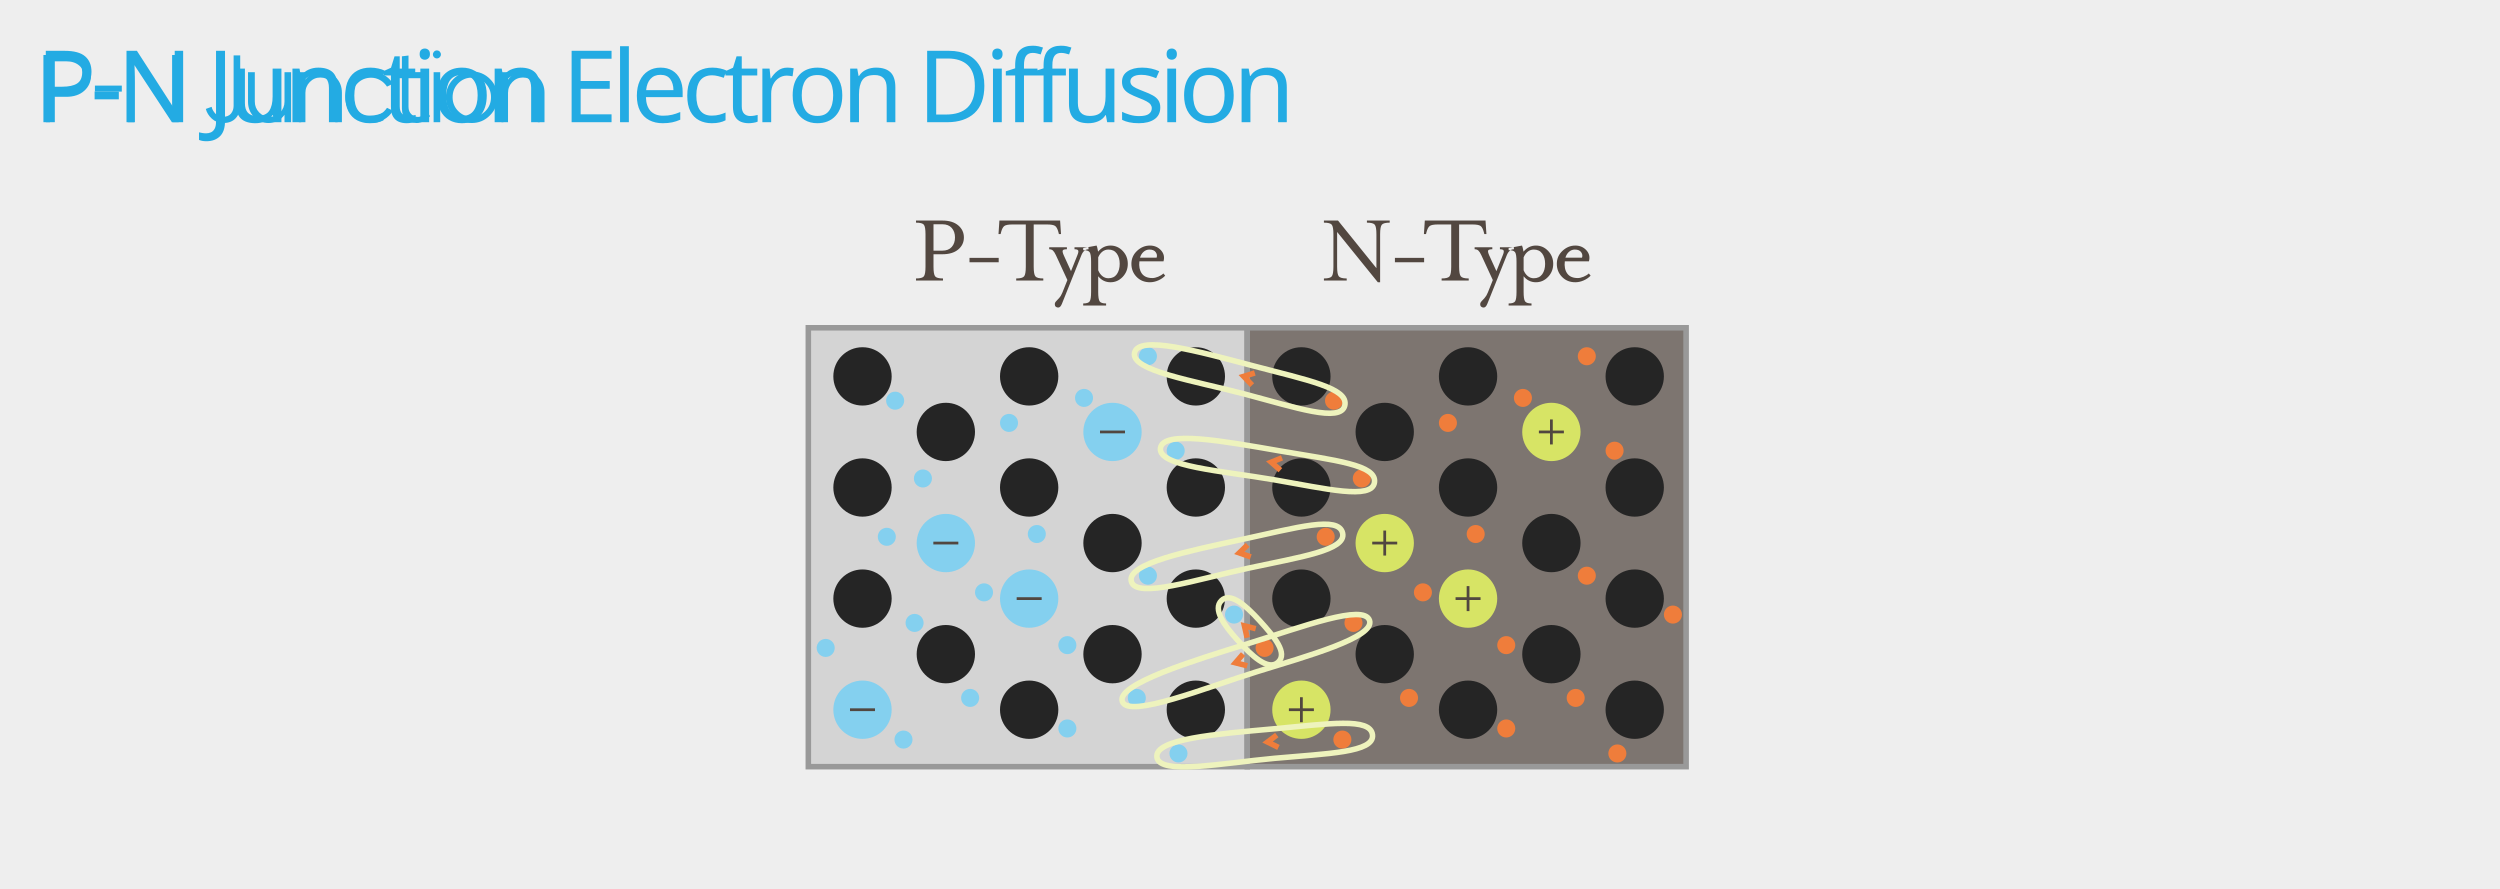
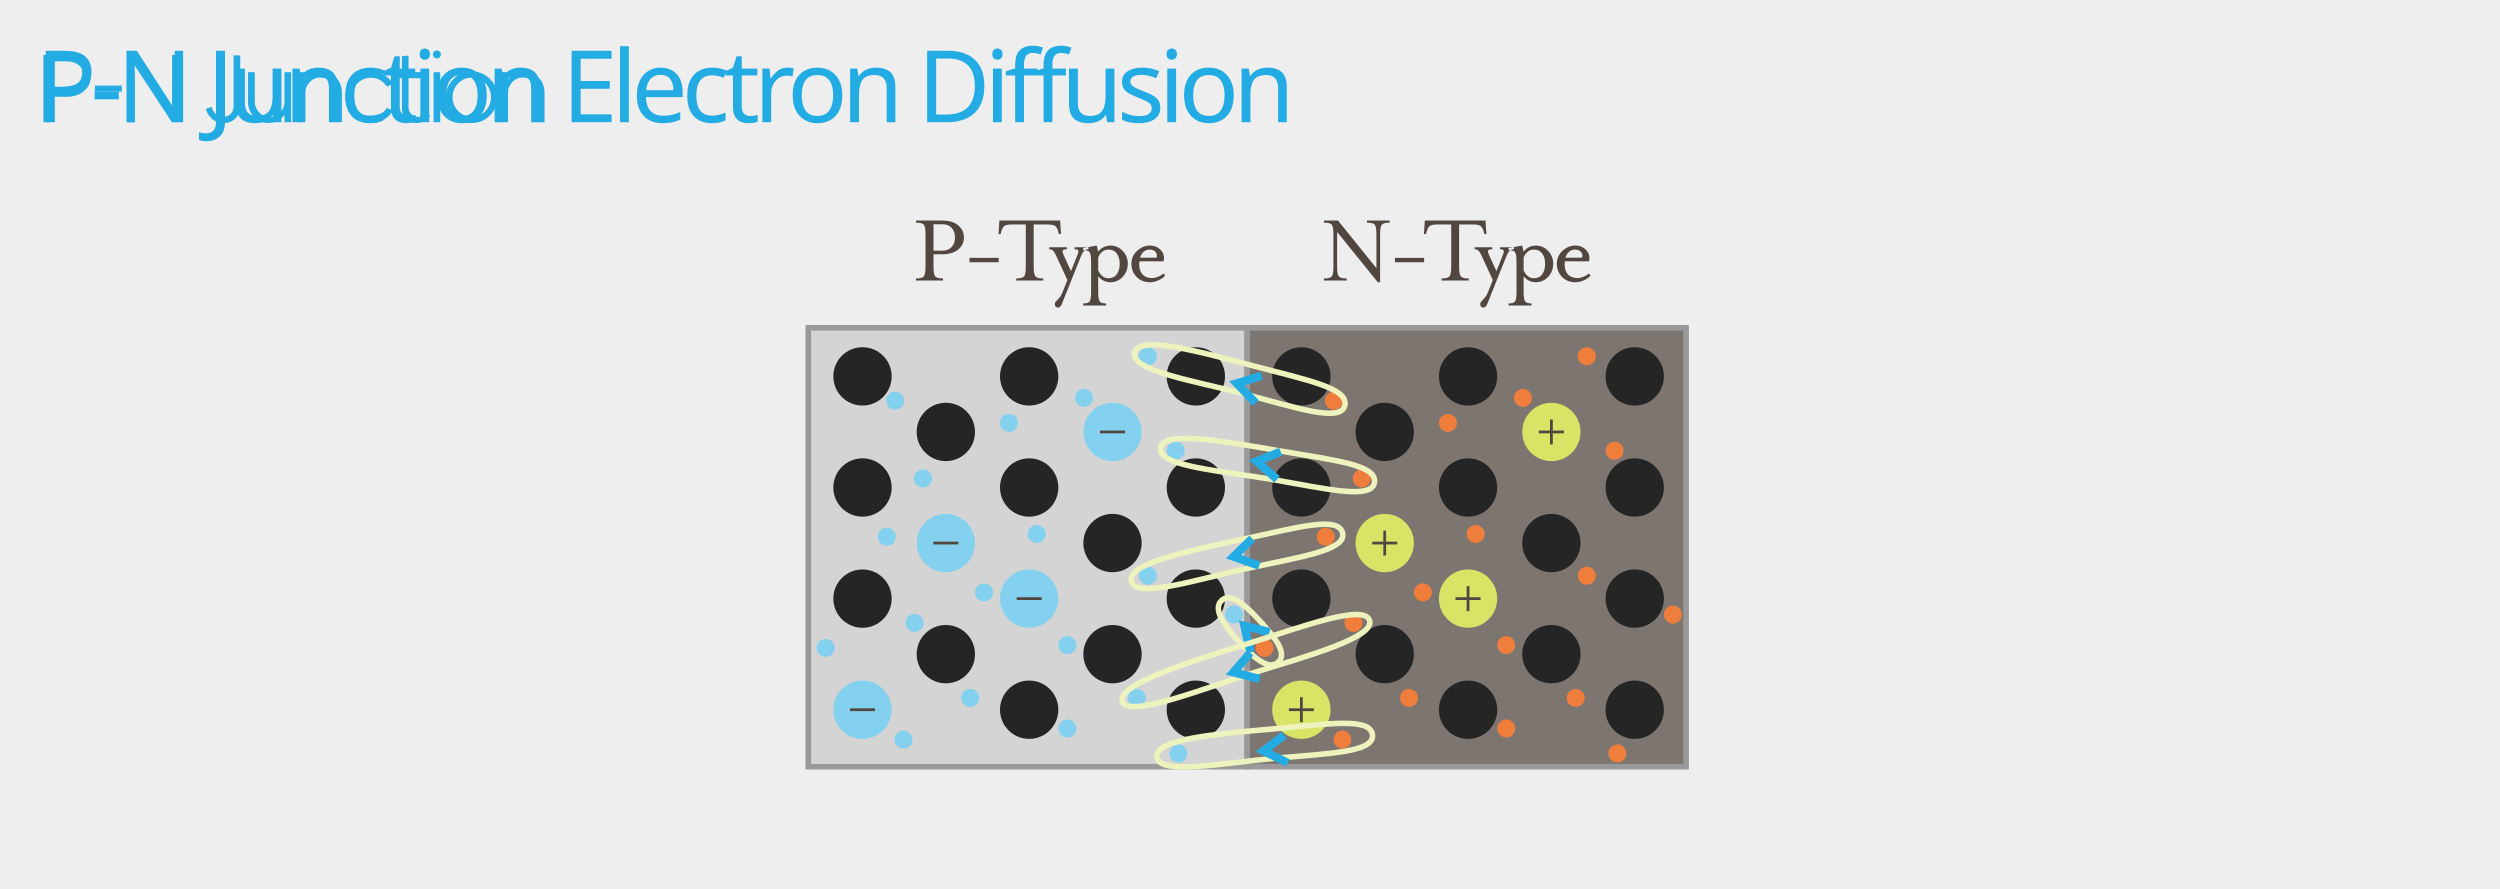
<svg xmlns="http://www.w3.org/2000/svg" width="900px" height="320px" viewBox="0 0 900 320" version="1.1">
  <g id="P-N_Junction_Electron_Diffusion" stroke="none" stroke-width="1" fill="none" fill-rule="evenodd">
    <rect id="Rectangle" fill="#EEEEEE" x="0" y="0" width="900" height="430" />
    <g id="Illustration" transform="translate(290, 76)">
      <g id="Lattice-Junction">
        <g id="P-Type-Lattice" transform="translate(0, 41)">
          <rect id="Rectangle" stroke="#999999" stroke-width="2" fill="#D4D4D4" x="1" y="1" width="158" height="158" />
          <circle id="Oval-Copy-3" fill="#252525" cx="20.5" cy="18.5" r="10.5" />
          <circle id="Oval-Copy-5" fill="#252525" cx="20.5" cy="58.5" r="10.5" />
          <circle id="Oval-Copy-6" fill="#252525" cx="20.5" cy="98.5" r="10.5" />
          <circle id="Oval-Copy-10" fill="#252525" cx="50.5" cy="38.5" r="10.5" />
          <circle id="Oval-Copy-8" fill="#252525" cx="50.5" cy="118.5" r="10.5" />
          <g id="Negative-Ion" transform="translate(100, 28)">
            <circle id="Oval-Copy-26" fill="#84D0EF" cx="10.5" cy="10.5" r="10.5" />
            <rect id="Rectangle" fill="#524740" x="6" y="10" width="9" height="1" />
          </g>
          <circle id="Oval-Copy-25" fill="#252525" cx="110.5" cy="78.5" r="10.5" />
          <circle id="Oval-Copy-24" fill="#252525" cx="110.5" cy="118.5" r="10.5" />
          <g id="Negative-Ion" transform="translate(40, 68)">
            <circle id="Oval-Copy-9" fill="#84D0EF" cx="10.5" cy="10.5" r="10.5" />
            <rect id="Rectangle" fill="#524740" x="6" y="10" width="9" height="1" />
          </g>
          <g id="Negative-Ion" transform="translate(10, 128)">
            <circle id="Oval-Copy-7" fill="#84D0EF" cx="10.5" cy="10.5" r="10.5" />
            <rect id="Rectangle" fill="#524740" x="6" y="10" width="9" height="1" />
          </g>
          <circle id="Oval-Copy-23" fill="#252525" cx="80.5" cy="18.5" r="10.5" />
          <circle id="Oval-Copy-22" fill="#252525" cx="80.5" cy="58.5" r="10.5" />
          <g id="Negative-Ion" transform="translate(70, 88)">
            <circle id="Oval-Copy-21" fill="#84D0EF" cx="10.5" cy="10.5" r="10.5" />
            <rect id="Rectangle" fill="#524740" x="6" y="10" width="9" height="1" />
          </g>
          <circle id="Oval-Copy-20" fill="#252525" cx="80.5" cy="138.5" r="10.5" />
          <circle id="Oval-Copy-30" fill="#252525" cx="140.5" cy="18.5" r="10.5" />
          <circle id="Oval-Copy-29" fill="#252525" cx="140.5" cy="58.5" r="10.5" />
          <circle id="Oval-Copy-28" fill="#252525" cx="140.5" cy="98.5" r="10.5" />
          <circle id="Oval-Copy-27" fill="#252525" cx="140.5" cy="138.5" r="10.5" />
          <g id="Little-Ones" transform="translate(4, 8)" fill="#84D0EF">
            <circle id="Oval-Copy-31" cx="25.25" cy="68.25" r="3.25" />
            <circle id="Oval-Copy-32" cx="38.25" cy="47.25" r="3.25" />
            <circle id="Oval-Copy-33" cx="28.25" cy="19.25" r="3.25" />
            <circle id="Oval-Copy-34" cx="69.25" cy="27.25" r="3.25" />
            <circle id="Oval-Copy-35" cx="79.25" cy="67.25" r="3.25" />
            <circle id="Oval-Copy-36" cx="60.25" cy="88.25" r="3.25" />
            <circle id="Oval-Copy-37" cx="35.25" cy="99.25" r="3.25" />
            <circle id="Oval-Copy-38" cx="31.25" cy="141.25" r="3.25" />
            <circle id="Oval-Copy-39" cx="3.25" cy="108.25" r="3.25" />
            <circle id="Oval-Copy-40" cx="55.25" cy="126.25" r="3.25" />
            <circle id="Oval-Copy-41" cx="115.25" cy="126.25" r="3.25" />
            <circle id="Oval-Copy-42" cx="90.25" cy="107.25" r="3.25" />
            <circle id="Oval-Copy-43" cx="90.25" cy="137.25" r="3.25" />
            <circle id="Oval-Copy-44" cx="130.25" cy="146.25" r="3.25" />
            <circle id="Oval-Copy-45" cx="150.25" cy="96.25" r="3.25" />
            <circle id="Oval-Copy-46" cx="119.25" cy="82.25" r="3.25" />
            <circle id="Oval-Copy-47" cx="129.25" cy="37.25" r="3.25" />
            <circle id="Oval-Copy-48" cx="119.25" cy="3.25" r="3.25" />
            <circle id="Oval-Copy-49" cx="96.25" cy="18.25" r="3.25" />
          </g>
        </g>
        <g id="N-Type-Lattice" transform="translate(103, 7)">
          <rect id="Rectangle" stroke="#999999" stroke-width="2" fill="#7D7570" x="56" y="35" width="158" height="158" />
          <circle id="Oval-Copy-3" fill="#252525" cx="75.5" cy="52.5" r="10.5" />
          <circle id="Oval-Copy-5" fill="#252525" cx="75.5" cy="92.5" r="10.5" />
          <circle id="Oval-Copy-6" fill="#252525" cx="75.5" cy="132.5" r="10.5" />
          <circle id="Oval-Copy-10" fill="#252525" cx="105.5" cy="72.5" r="10.5" />
          <g id="Positive-Ion" transform="translate(95, 102)">
            <circle id="Oval-Copy-9" fill="#D7E465" cx="10.5" cy="10.5" r="10.5" />
            <path d="M10,10 L10,6 L11,6 L11,10 L15,10 L15,11 L11,11 L11,15 L10,15 L10,11 L6,11 L6,10 L10,10 Z" id="Combined-Shape" fill="#524740" />
          </g>
          <circle id="Oval-Copy-8" fill="#252525" cx="105.5" cy="152.5" r="10.5" />
          <g id="Positive-Ion" transform="translate(155, 62)">
            <circle id="Oval-Copy-26" fill="#D7E465" cx="10.5" cy="10.5" r="10.5" />
            <path d="M10,10 L10,6 L11,6 L11,10 L15,10 L15,11 L11,11 L11,15 L10,15 L10,11 L6,11 L6,10 L10,10 Z" id="Combined-Shape" fill="#524740" />
          </g>
          <circle id="Oval-Copy-25" fill="#252525" cx="165.5" cy="112.5" r="10.5" />
          <circle id="Oval-Copy-24" fill="#252525" cx="165.5" cy="152.5" r="10.5" />
          <g id="Positive-Ion" transform="translate(65, 162)">
            <circle id="Oval-Copy-7" fill="#D7E465" cx="10.5" cy="10.5" r="10.5" />
            <path d="M10,10 L10,6 L11,6 L11,10 L15,10 L15,11 L11,11 L11,15 L10,15 L10,11 L6,11 L6,10 L10,10 Z" id="Combined-Shape" fill="#524740" />
          </g>
          <circle id="Oval-Copy-23" fill="#252525" cx="135.5" cy="52.5" r="10.5" />
          <circle id="Oval-Copy-22" fill="#252525" cx="135.5" cy="92.5" r="10.5" />
          <g id="Positive-Ion" transform="translate(125, 122)">
            <circle id="Oval-Copy-21" fill="#D7E465" cx="10.5" cy="10.5" r="10.5" />
            <path d="M10,10 L10,6 L11,6 L11,10 L15,10 L15,11 L11,11 L11,15 L10,15 L10,11 L6,11 L6,10 L10,10 Z" id="Combined-Shape" fill="#524740" />
          </g>
          <circle id="Oval-Copy-20" fill="#252525" cx="135.5" cy="172.5" r="10.5" />
          <circle id="Oval-Copy-30" fill="#252525" cx="195.5" cy="52.5" r="10.5" />
          <circle id="Oval-Copy-29" fill="#252525" cx="195.5" cy="92.5" r="10.5" />
          <circle id="Oval-Copy-28" fill="#252525" cx="195.5" cy="132.5" r="10.5" />
          <circle id="Oval-Copy-27" fill="#252525" cx="195.5" cy="172.5" r="10.5" />
          <g id="Little-ones" transform="translate(59, 42)" fill="#EF7D3B">
            <circle id="Oval-Copy-31" cx="25.25" cy="68.25" r="3.25" />
            <circle id="Oval-Copy-32" cx="38.25" cy="47.25" r="3.25" />
            <circle id="Oval-Copy-33" cx="28.25" cy="19.25" r="3.25" />
            <circle id="Oval-Copy-34" cx="69.25" cy="27.25" r="3.25" />
            <circle id="Oval-Copy-35" cx="79.25" cy="67.25" r="3.25" />
            <circle id="Oval-Copy-36" cx="60.25" cy="88.25" r="3.25" />
            <circle id="Oval-Copy-37" cx="35.25" cy="99.25" r="3.25" />
            <circle id="Oval-Copy-38" cx="31.25" cy="141.25" r="3.25" />
            <circle id="Oval-Copy-39" cx="3.25" cy="108.25" r="3.25" />
            <circle id="Oval-Copy-40" cx="55.25" cy="126.25" r="3.25" />
            <circle id="Oval-Copy-41" cx="115.25" cy="126.25" r="3.25" />
            <circle id="Oval-Copy-42" cx="90.25" cy="107.25" r="3.25" />
            <circle id="Oval-Copy-43" cx="90.25" cy="137.25" r="3.25" />
            <circle id="Oval-Copy-44" cx="130.25" cy="146.25" r="3.25" />
            <circle id="Oval-Copy-45" cx="150.25" cy="96.25" r="3.25" />
            <circle id="Oval-Copy-46" cx="119.25" cy="82.25" r="3.25" />
            <circle id="Oval-Copy-47" cx="129.25" cy="37.25" r="3.25" />
            <circle id="Oval-Copy-48" cx="119.25" cy="3.25" r="3.25" />
            <circle id="Oval-Copy-49" cx="96.25" cy="18.25" r="3.25" />
          </g>
-           <g id="Group" transform="translate(45, 132)" stroke-width="2">
-             <path d="M1.713,1.213 C-1.424,4.3 2.566,9.987 7.547,15.477 C12.529,20.968 18.501,26.704 22.104,23.427 C25.708,20.15 20.837,14.356 15.492,8.465 C10.147,2.574 4.85,-1.874 1.713,1.213 Z" id="Path-2" stroke="#EEF3BD" />
-             <polyline id="Path-6" stroke="#EF7D3B" points="10.965 14.591 10 10.318 14.059 11.321" />
+           <g id="Group" transform="translate(45, 132)">
+             <path d="M1.713,1.213 C-1.424,4.3 2.566,9.987 7.547,15.477 C12.529,20.968 18.501,26.704 22.104,23.427 C25.708,20.15 20.837,14.356 15.492,8.465 C10.147,2.574 4.85,-1.874 1.713,1.213 Z" id="Path-2" stroke="#EEF3BD" stroke-width="2" />
+             <polyline id="Path-6" stroke="#23ABE3" stroke-width="3" points="12.155 19.856 10 10.318 19.059 12.557" />
          </g>
-           <g id="Group-Copy" transform="translate(13, 78)" stroke-width="2">
-             <path d="M12.696,10.883 C7.95,15.552 25.243,31.042 37.918,45.012 C50.594,58.982 61.173,72.46 65.818,68.032 C70.463,63.603 59.623,53.165 45.863,38 C32.103,22.835 17.441,6.213 12.696,10.883 Z" id="Path-2" stroke="#EEF3BD" transform="translate(39.4009, 39.48546) rotate(-60) translate(-39.4009, -39.48546) " />
-             <polyline id="Path-6" stroke="#EF7D3B" transform="translate(43.02928, 37.45456) rotate(-58) translate(-43.02928, -37.45456) " points="41.965 39.591 41 35.318 45.059 36.321" />
+           <g id="Group-Copy" transform="translate(13, 78)">
+             <path d="M12.696,10.883 C7.95,15.552 25.243,31.042 37.918,45.012 C50.594,58.982 61.173,72.46 65.818,68.032 C70.463,63.603 59.623,53.165 45.863,38 C32.103,22.835 17.441,6.213 12.696,10.883 Z" id="Path-2" stroke="#EEF3BD" stroke-width="2" transform="translate(39.4009, 39.48546) rotate(-60) translate(-39.4009, -39.48546) " />
+             <polyline id="Path-6" stroke="#23ABE3" stroke-width="3" transform="translate(44.52928, 38.08699) rotate(-58) translate(-44.52928, -38.08699) " points="42.155 42.856 40 33.318 49.059 35.557" />
          </g>
-           <g id="Group-Copy-2" transform="translate(53.5, 53.5) rotate(27) translate(-53.5, -53.5) translate(14, 14)" stroke-width="2">
-             <path d="M12.696,10.883 C7.95,15.552 25.243,31.042 37.918,45.012 C50.594,58.982 61.173,72.46 65.818,68.032 C70.463,63.603 59.623,53.165 45.863,38 C32.103,22.835 17.441,6.213 12.696,10.883 Z" id="Path-2" stroke="#EEF3BD" transform="translate(39.4009, 39.48546) rotate(-60) translate(-39.4009, -39.48546) " />
-             <polyline id="Path-6" stroke="#EF7D3B" transform="translate(43.02928, 37.45456) rotate(-58) translate(-43.02928, -37.45456) " points="41.965 39.591 41 35.318 45.059 36.321" />
+           <g id="Group-Copy-2" transform="translate(53.5, 53.5) rotate(27) translate(-53.5, -53.5) translate(14, 14)">
+             <path d="M12.696,10.883 C7.95,15.552 25.243,31.042 37.918,45.012 C50.594,58.982 61.173,72.46 65.818,68.032 C70.463,63.603 59.623,53.165 45.863,38 C32.103,22.835 17.441,6.213 12.696,10.883 Z" id="Path-2" stroke="#EEF3BD" stroke-width="2" transform="translate(39.4009, 39.48546) rotate(-60) translate(-39.4009, -39.48546) " />
+             <polyline id="Path-6" stroke="#23ABE3" stroke-width="3" transform="translate(45.52928, 40.08699) rotate(-58) translate(-45.52928, -40.08699) " points="43.155 44.856 41 35.318 50.059 37.557" />
          </g>
-           <g id="Group-Copy-3" transform="translate(63.5, 84.5) rotate(22) translate(-63.5, -84.5) translate(24, 45)" stroke-width="2">
-             <path d="M12.696,10.883 C7.95,15.552 25.243,31.042 37.918,45.012 C50.594,58.982 61.173,72.46 65.818,68.032 C70.463,63.603 59.623,53.165 45.863,38 C32.103,22.835 17.441,6.213 12.696,10.883 Z" id="Path-2" stroke="#EEF3BD" transform="translate(39.4009, 39.48546) rotate(-60) translate(-39.4009, -39.48546) " />
-             <polyline id="Path-6" stroke="#EF7D3B" transform="translate(43.02928, 37.45456) rotate(-58) translate(-43.02928, -37.45456) " points="41.965 39.591 41 35.318 45.059 36.321" />
+           <g id="Group-Copy-3" transform="translate(63.5, 84.5) rotate(22) translate(-63.5, -84.5) translate(24, 45)">
+             <path d="M12.696,10.883 C7.95,15.552 25.243,31.042 37.918,45.012 C50.594,58.982 61.173,72.46 65.818,68.032 C70.463,63.603 59.623,53.165 45.863,38 C32.103,22.835 17.441,6.213 12.696,10.883 Z" id="Path-2" stroke="#EEF3BD" stroke-width="2" transform="translate(39.4009, 39.48546) rotate(-60) translate(-39.4009, -39.48546) " />
+             <polyline id="Path-6" stroke="#23ABE3" stroke-width="3" transform="translate(41.62391, 38.42926) rotate(-58) translate(-41.62391, -38.42926) " points="39.249 43.198 37.095 33.66 46.153 35.899" />
          </g>
-           <g id="Group-Copy-4" transform="translate(62.5, 185.5) rotate(7) translate(-62.5, -185.5) translate(23, 146)" stroke-width="2">
-             <path d="M12.696,10.883 C7.95,15.552 25.243,31.042 37.918,45.012 C50.594,58.982 61.173,72.46 65.818,68.032 C70.463,63.603 59.623,53.165 45.863,38 C32.103,22.835 17.441,6.213 12.696,10.883 Z" id="Path-2" stroke="#EEF3BD" transform="translate(39.4009, 39.48546) rotate(-60) translate(-39.4009, -39.48546) " />
-             <polyline id="Path-6" stroke="#EF7D3B" transform="translate(43.02928, 37.45456) rotate(-58) translate(-43.02928, -37.45456) " points="41.965 39.591 41 35.318 45.059 36.321" />
+           <g id="Group-Copy-4" transform="translate(62.5, 185.5) rotate(7) translate(-62.5, -185.5) translate(23, 146)">
+             <path d="M12.696,10.883 C7.95,15.552 25.243,31.042 37.918,45.012 C50.594,58.982 61.173,72.46 65.818,68.032 C70.463,63.603 59.623,53.165 45.863,38 C32.103,22.835 17.441,6.213 12.696,10.883 Z" id="Path-2" stroke="#EEF3BD" stroke-width="2" transform="translate(39.4009, 39.48546) rotate(-60) translate(-39.4009, -39.48546) " />
+             <polyline id="Path-6" stroke="#23ABE3" stroke-width="3" transform="translate(45.52928, 40.08699) rotate(-58) translate(-45.52928, -40.08699) " points="43.155 44.856 41 35.318 50.059 37.557" />
          </g>
-           <g id="Group-Copy-5" transform="translate(55.75529, 155.0731) rotate(-5) translate(-55.75529, -155.0731) translate(8.755288, 108.5731)" stroke-width="2">
-             <path d="M14.72,12.146 C9.975,16.815 32.298,37.58 44.973,51.55 C57.649,65.52 74.152,84.883 78.798,80.454 C83.443,76.026 66.678,59.703 52.918,44.538 C39.158,29.373 19.466,7.476 14.72,12.146 Z" id="Path-2" stroke="#EEF3BD" transform="translate(46.82851, 46.30195) rotate(-60) translate(-46.82851, -46.30195) " />
-             <polyline id="Path-6" stroke="#EF7D3B" transform="translate(45.87019, 46.09832) rotate(-58) translate(-45.87019, -46.09832) " points="44.806 48.235 43.841 43.962 47.899 44.965" />
+           <g id="Group-Copy-5" transform="translate(55.75529, 155.0731) rotate(-5) translate(-55.75529, -155.0731) translate(8.755288, 108.5731)">
+             <path d="M14.72,12.146 C9.975,16.815 32.298,37.58 44.973,51.55 C57.649,65.52 74.152,84.883 78.798,80.454 C83.443,76.026 66.678,59.703 52.918,44.538 C39.158,29.373 19.466,7.476 14.72,12.146 Z" id="Path-2" stroke="#EEF3BD" stroke-width="2" transform="translate(46.82851, 46.30195) rotate(-60) translate(-46.82851, -46.30195) " />
+             <polyline id="Path-6" stroke="#23ABE3" stroke-width="3" transform="translate(48.37019, 48.73076) rotate(-58) translate(-48.37019, -48.73076) " points="45.995 53.5 43.841 43.962 52.899 46.2" />
          </g>
        </g>
        <path d="M49.264,3.4 C51.688,3.4 53.584,3.976 54.952,5.128 C56.32,6.28 57.004,7.732 57.004,9.484 C57.004,11.236 56.32,12.682 54.952,13.822 C53.584,14.962 51.688,15.532 49.264,15.532 L46.06,15.532 L46.06,20.032 C46.06,21.832 46.258,22.984 46.654,23.488 C47.05,23.992 47.992,24.244 49.48,24.244 L49.48,25 L39.76,25 L39.76,24.244 C41.248,24.244 42.19,23.992 42.586,23.488 C42.982,22.984 43.18,21.832 43.18,20.032 L43.18,8.332 C43.18,6.532 42.982,5.386 42.586,4.894 C42.19,4.402 41.248,4.156 39.76,4.156 L39.76,3.4 L49.264,3.4 Z M49.228,14.236 C50.716,14.236 51.85,13.792 52.63,12.904 C53.41,12.016 53.8,10.876 53.8,9.484 C53.8,8.092 53.41,6.952 52.63,6.064 C51.85,5.176 50.716,4.732 49.228,4.732 L46.06,4.732 L46.06,14.236 L49.228,14.236 Z M69.532,18.412 L59.02,18.412 L59.02,16.828 L69.532,16.828 L69.532,18.412 Z M91.636,3.4 L91.96,8.26 L91.204,8.26 L91.024,7.54 C90.736,6.46 90.352,5.734 89.872,5.362 C89.392,4.99 88.384,4.804 86.848,4.804 L82.132,4.804 L82.132,20.032 C82.132,21.832 82.336,22.984 82.744,23.488 C83.152,23.992 84.1,24.244 85.588,24.244 L85.588,25 L75.832,25 L75.832,24.244 C77.32,24.244 78.268,23.992 78.676,23.488 C79.084,22.984 79.288,21.832 79.288,20.032 L79.288,4.804 L74.572,4.804 C73.036,4.804 72.028,4.99 71.548,5.362 C71.068,5.734 70.684,6.46 70.396,7.54 L70.216,8.26 L69.46,8.26 L69.784,3.4 L91.636,3.4 Z M89.728,33.532 C89.728,33.148 89.872,32.806 90.16,32.506 C90.448,32.206 90.826,31.798 91.294,31.282 C91.762,30.766 92.152,30.112 92.464,29.32 L94.264,24.82 L90.124,15.856 C89.74,15.04 89.38,14.482 89.044,14.182 C88.708,13.882 88.264,13.732 87.712,13.732 L87.712,13.012 L94.084,13.012 L94.084,13.732 C93.268,13.732 92.776,13.864 92.608,14.128 C92.44,14.392 92.548,14.968 92.932,15.856 L95.56,21.616 L97.864,15.856 C98.2,15.04 98.296,14.482 98.152,14.182 C98.008,13.882 97.564,13.732 96.82,13.732 L96.82,13.012 L101.86,13.012 L101.86,13.732 C100.732,13.732 99.88,14.44 99.304,15.856 L92.284,33.388 C91.924,34.276 91.48,34.72 90.952,34.72 C90.64,34.72 90.358,34.624 90.106,34.432 C89.854,34.24 89.728,33.94 89.728,33.532 Z M112.048,22.732 C112.744,21.748 113.092,20.5 113.092,18.988 C113.092,17.476 112.744,16.24 112.048,15.28 C111.352,14.32 110.344,13.84 109.024,13.84 C108.208,13.84 107.482,14.092 106.846,14.596 C106.21,15.1 105.712,15.784 105.352,16.648 L105.352,21.292 C105.712,22.18 106.21,22.882 106.846,23.398 C107.482,23.914 108.208,24.172 109.024,24.172 C110.344,24.172 111.352,23.692 112.048,22.732 Z M105.352,29.068 C105.352,30.844 105.526,31.984 105.874,32.488 C106.222,32.992 106.996,33.244 108.196,33.244 L108.196,34 L99.952,34 L99.952,33.244 C101.152,33.244 101.926,32.998 102.274,32.506 C102.622,32.014 102.796,30.868 102.796,29.068 L102.796,18.232 C102.796,16.432 102.622,15.286 102.274,14.794 C101.926,14.302 101.152,14.056 99.952,14.056 L99.952,13.3 L104.776,12.4 C104.92,12.664 105.1,13.396 105.316,14.596 C106.54,13.132 108.028,12.4 109.78,12.4 C111.484,12.4 112.948,13.042 114.172,14.326 C115.396,15.61 116.008,17.164 116.008,18.988 C116.008,20.812 115.396,22.372 114.172,23.668 C112.948,24.964 111.484,25.612 109.78,25.612 C108.004,25.612 106.528,24.892 105.352,23.452 L105.352,29.068 Z M120.4,16.756 L126.376,16.756 C126.616,16.084 126.514,15.43 126.07,14.794 C125.626,14.158 124.864,13.84 123.784,13.84 C123.016,13.84 122.326,14.104 121.714,14.632 C121.102,15.16 120.664,15.868 120.4,16.756 Z M120.184,18.088 C119.968,19.864 120.25,21.31 121.03,22.426 C121.81,23.542 123.088,24.1 124.864,24.1 C125.464,24.1 126.148,23.944 126.916,23.632 C127.684,23.32 128.32,22.924 128.824,22.444 L129.472,23.236 C128.824,23.932 127.996,24.502 126.988,24.946 C125.98,25.39 124.972,25.612 123.964,25.612 C122.02,25.612 120.424,24.97 119.176,23.686 C117.928,22.402 117.304,20.836 117.304,18.988 C117.304,17.14 117.982,15.58 119.338,14.308 C120.694,13.036 122.236,12.4 123.964,12.4 C125.596,12.4 126.928,12.97 127.96,14.11 C128.992,15.25 129.292,16.576 128.86,18.088 L120.184,18.088 Z" id="P-Type-Copy" fill="#524740" />
        <path d="M205.51,20.536 L205.51,8.332 C205.51,6.532 205.312,5.386 204.916,4.894 C204.52,4.402 203.578,4.156 202.09,4.156 L202.09,3.4 L210.298,3.4 L210.298,4.156 C208.81,4.156 207.862,4.402 207.454,4.894 C207.046,5.386 206.842,6.532 206.842,8.332 L206.842,25.612 L206.014,25.612 L191.362,7.504 L191.362,20.032 C191.362,21.832 191.566,22.984 191.974,23.488 C192.382,23.992 193.33,24.244 194.818,24.244 L194.818,25 L186.61,25 L186.61,24.244 C188.098,24.244 189.04,23.992 189.436,23.488 C189.832,22.984 190.03,21.832 190.03,20.032 L190.03,8.332 C190.03,6.532 189.832,5.386 189.436,4.894 C189.04,4.402 188.098,4.156 186.61,4.156 L186.61,3.4 L191.686,3.4 L205.51,20.536 Z M222.682,18.412 L212.17,18.412 L212.17,16.828 L222.682,16.828 L222.682,18.412 Z M244.786,3.4 L245.11,8.26 L244.354,8.26 L244.174,7.54 C243.886,6.46 243.502,5.734 243.022,5.362 C242.542,4.99 241.534,4.804 239.998,4.804 L235.282,4.804 L235.282,20.032 C235.282,21.832 235.486,22.984 235.894,23.488 C236.302,23.992 237.25,24.244 238.738,24.244 L238.738,25 L228.982,25 L228.982,24.244 C230.47,24.244 231.418,23.992 231.826,23.488 C232.234,22.984 232.438,21.832 232.438,20.032 L232.438,4.804 L227.722,4.804 C226.186,4.804 225.178,4.99 224.698,5.362 C224.218,5.734 223.834,6.46 223.546,7.54 L223.366,8.26 L222.61,8.26 L222.934,3.4 L244.786,3.4 Z M242.878,33.532 C242.878,33.148 243.022,32.806 243.31,32.506 C243.598,32.206 243.976,31.798 244.444,31.282 C244.912,30.766 245.302,30.112 245.614,29.32 L247.414,24.82 L243.274,15.856 C242.89,15.04 242.53,14.482 242.194,14.182 C241.858,13.882 241.414,13.732 240.862,13.732 L240.862,13.012 L247.234,13.012 L247.234,13.732 C246.418,13.732 245.926,13.864 245.758,14.128 C245.59,14.392 245.698,14.968 246.082,15.856 L248.71,21.616 L251.014,15.856 C251.35,15.04 251.446,14.482 251.302,14.182 C251.158,13.882 250.714,13.732 249.97,13.732 L249.97,13.012 L255.01,13.012 L255.01,13.732 C253.882,13.732 253.03,14.44 252.454,15.856 L245.434,33.388 C245.074,34.276 244.63,34.72 244.102,34.72 C243.79,34.72 243.508,34.624 243.256,34.432 C243.004,34.24 242.878,33.94 242.878,33.532 Z M265.198,22.732 C265.894,21.748 266.242,20.5 266.242,18.988 C266.242,17.476 265.894,16.24 265.198,15.28 C264.502,14.32 263.494,13.84 262.174,13.84 C261.358,13.84 260.632,14.092 259.996,14.596 C259.36,15.1 258.862,15.784 258.502,16.648 L258.502,21.292 C258.862,22.18 259.36,22.882 259.996,23.398 C260.632,23.914 261.358,24.172 262.174,24.172 C263.494,24.172 264.502,23.692 265.198,22.732 Z M258.502,29.068 C258.502,30.844 258.676,31.984 259.024,32.488 C259.372,32.992 260.146,33.244 261.346,33.244 L261.346,34 L253.102,34 L253.102,33.244 C254.302,33.244 255.076,32.998 255.424,32.506 C255.772,32.014 255.946,30.868 255.946,29.068 L255.946,18.232 C255.946,16.432 255.772,15.286 255.424,14.794 C255.076,14.302 254.302,14.056 253.102,14.056 L253.102,13.3 L257.926,12.4 C258.07,12.664 258.25,13.396 258.466,14.596 C259.69,13.132 261.178,12.4 262.93,12.4 C264.634,12.4 266.098,13.042 267.322,14.326 C268.546,15.61 269.158,17.164 269.158,18.988 C269.158,20.812 268.546,22.372 267.322,23.668 C266.098,24.964 264.634,25.612 262.93,25.612 C261.154,25.612 259.678,24.892 258.502,23.452 L258.502,29.068 Z M273.55,16.756 L279.526,16.756 C279.766,16.084 279.664,15.43 279.22,14.794 C278.776,14.158 278.014,13.84 276.934,13.84 C276.166,13.84 275.476,14.104 274.864,14.632 C274.252,15.16 273.814,15.868 273.55,16.756 Z M273.334,18.088 C273.118,19.864 273.4,21.31 274.18,22.426 C274.96,23.542 276.238,24.1 278.014,24.1 C278.614,24.1 279.298,23.944 280.066,23.632 C280.834,23.32 281.47,22.924 281.974,22.444 L282.622,23.236 C281.974,23.932 281.146,24.502 280.138,24.946 C279.13,25.39 278.122,25.612 277.114,25.612 C275.17,25.612 273.574,24.97 272.326,23.686 C271.078,22.402 270.454,20.836 270.454,18.988 C270.454,17.14 271.132,15.58 272.488,14.308 C273.844,13.036 275.386,12.4 277.114,12.4 C278.746,12.4 280.078,12.97 281.11,14.11 C282.142,15.25 282.442,16.576 282.01,18.088 L273.334,18.088 Z" id="N-Type-Copy" fill="#524740" />
      </g>
    </g>
    <text id="P-N-Junction-Electro" font-family="Wavehaus-66Book, Wavehaus" font-size="36" font-weight="300" letter-spacing="-2.16" fill="#23ABE3">
      <tspan x="13" y="44">P-N Junction Electron Diffusion</tspan>
    </text>
    <path d="M15.628,44 L15.628,19.808 L23.836,19.808 C26.548,19.808 28.708,20.522 30.316,21.95 C31.924,23.378 32.728,25.172 32.728,27.332 C32.728,29.468 31.924,31.256 30.316,32.696 C28.708,34.136 26.548,34.856 23.836,34.856 L18.004,34.856 L18.004,44 L15.628,44 Z M18.004,32.588 L23.836,32.588 C25.78,32.588 27.34,32.09 28.516,31.094 C29.692,30.098 30.28,28.844 30.28,27.332 C30.28,25.844 29.692,24.596 28.516,23.588 C27.34,22.58 25.78,22.076 23.836,22.076 L18.004,22.076 L18.004,32.588 Z M43.852,32.984 L34.168,32.984 L34.168,30.824 L43.852,30.824 L43.852,32.984 Z M61.96,19.808 L64.336,19.808 L64.336,44 L61.888,44 L48.388,23.444 L48.388,44 L46.012,44 L46.012,19.808 L48.424,19.808 L61.96,40.4 L61.96,19.808 Z M80.392,44.288 C78.784,44.288 77.416,43.772 76.288,42.74 C75.16,41.708 74.428,40.532 74.092,39.212 L76.18,38.456 C76.396,39.392 76.87,40.226 77.602,40.958 C78.334,41.69 79.216,42.056 80.248,42.056 C81.544,42.056 82.51,41.672 83.146,40.904 C83.782,40.136 84.1,39.2 84.1,38.096 L84.1,19.952 L86.476,19.952 L86.476,37.952 C86.476,39.8 85.948,41.318 84.892,42.506 C83.836,43.694 82.336,44.288 80.392,44.288 Z M102.424,26 L104.8,26 L104.8,44 L102.424,44 L102.424,41.336 C100.96,43.304 99.04,44.288 96.664,44.288 C94.576,44.288 92.824,43.55 91.408,42.074 C89.992,40.598 89.284,38.78 89.284,36.62 L89.284,26 L91.732,26 L91.732,36.548 C91.732,38.084 92.248,39.386 93.28,40.454 C94.312,41.522 95.572,42.056 97.06,42.056 C98.572,42.056 99.844,41.522 100.876,40.454 C101.908,39.386 102.424,38.084 102.424,36.548 L102.424,26 Z M115.708,25.712 C117.796,25.712 119.548,26.45 120.964,27.926 C122.38,29.402 123.088,31.22 123.088,33.38 L123.088,44 L120.676,44 L120.676,33.452 C120.676,31.916 120.154,30.608 119.11,29.528 C118.066,28.448 116.8,27.908 115.312,27.908 C113.824,27.908 112.558,28.448 111.514,29.528 C110.47,30.608 109.948,31.916 109.948,33.452 L109.948,44 L107.572,44 L107.572,26 L109.948,26 L109.948,28.664 C111.412,26.696 113.332,25.712 115.708,25.712 Z M133.6,44.288 C131.032,44.288 128.842,43.382 127.03,41.57 C125.218,39.758 124.312,37.568 124.312,35 C124.312,32.432 125.218,30.242 127.03,28.43 C128.842,26.618 131.032,25.712 133.6,25.712 C135.232,25.712 136.75,26.114 138.154,26.918 C139.558,27.722 140.668,28.796 141.484,30.14 L139.324,31.184 C138.676,30.2 137.848,29.42 136.84,28.844 C135.832,28.268 134.752,27.98 133.6,27.98 C131.656,27.98 130.018,28.658 128.686,30.014 C127.354,31.37 126.688,33.032 126.688,35 C126.688,36.968 127.354,38.63 128.686,39.986 C130.018,41.342 131.656,42.02 133.6,42.02 C134.752,42.02 135.832,41.732 136.84,41.156 C137.848,40.58 138.676,39.8 139.324,38.816 L141.484,39.86 C140.668,41.204 139.558,42.278 138.154,43.082 C136.75,43.886 135.232,44.288 133.6,44.288 Z M153.616,39.968 L154.804,41.804 C154.66,41.996 154.468,42.224 154.228,42.488 C153.988,42.752 153.448,43.118 152.608,43.586 C151.768,44.054 150.904,44.288 150.016,44.288 C148.504,44.288 147.238,43.838 146.218,42.938 C145.198,42.038 144.688,40.736 144.688,39.032 L144.688,28.16 L141.808,28.16 L141.808,25.964 L144.688,25.964 L144.688,20.276 L147.064,19.988 L147.064,25.964 L152.5,25.964 L152.5,28.16 L147.064,28.16 L147.064,38.492 C147.064,39.596 147.406,40.472 148.09,41.12 C148.774,41.768 149.56,42.092 150.448,42.092 C151,42.092 151.54,41.924 152.068,41.588 C152.596,41.252 152.986,40.922 153.238,40.598 C153.49,40.274 153.616,40.064 153.616,39.968 Z M158.296,20.6 C158.032,20.888 157.696,21.032 157.288,21.032 C156.88,21.032 156.538,20.888 156.262,20.6 C155.986,20.312 155.848,19.976 155.848,19.592 C155.848,19.208 155.986,18.872 156.262,18.584 C156.538,18.296 156.88,18.152 157.288,18.152 C157.696,18.152 158.038,18.296 158.314,18.584 C158.59,18.872 158.728,19.208 158.728,19.592 C158.728,19.976 158.584,20.312 158.296,20.6 Z M156.1,44 L156.1,26 L158.476,26 L158.476,44 L156.1,44 Z M176.368,41.552 C174.568,43.376 172.384,44.288 169.816,44.288 C167.248,44.288 165.058,43.382 163.246,41.57 C161.434,39.758 160.528,37.568 160.528,35 C160.528,32.432 161.434,30.242 163.246,28.43 C165.058,26.618 167.248,25.712 169.816,25.712 C172.384,25.712 174.574,26.618 176.386,28.43 C178.198,30.242 179.104,32.432 179.104,35 C179.104,37.544 178.192,39.728 176.368,41.552 Z M169.852,42.02 C171.796,42.02 173.434,41.342 174.766,39.986 C176.098,38.63 176.764,36.968 176.764,35 C176.764,33.032 176.098,31.364 174.766,29.996 C173.434,28.628 171.796,27.944 169.852,27.944 C167.932,27.944 166.3,28.628 164.956,29.996 C163.612,31.364 162.94,33.032 162.94,35 C162.94,36.968 163.612,38.63 164.956,39.986 C166.3,41.342 167.932,42.02 169.852,42.02 Z M188.644,25.712 C190.732,25.712 192.484,26.45 193.9,27.926 C195.316,29.402 196.024,31.22 196.024,33.38 L196.024,44 L193.612,44 L193.612,33.452 C193.612,31.916 193.09,30.608 192.046,29.528 C191.002,28.448 189.736,27.908 188.248,27.908 C186.76,27.908 185.494,28.448 184.45,29.528 C183.406,30.608 182.884,31.916 182.884,33.452 L182.884,44 L180.508,44 L180.508,26 L182.884,26 L182.884,28.664 C184.348,26.696 186.268,25.712 188.644,25.712 Z" id="P-N-Junction-Copy" fill="#23ABE3" />
  </g>
</svg>
